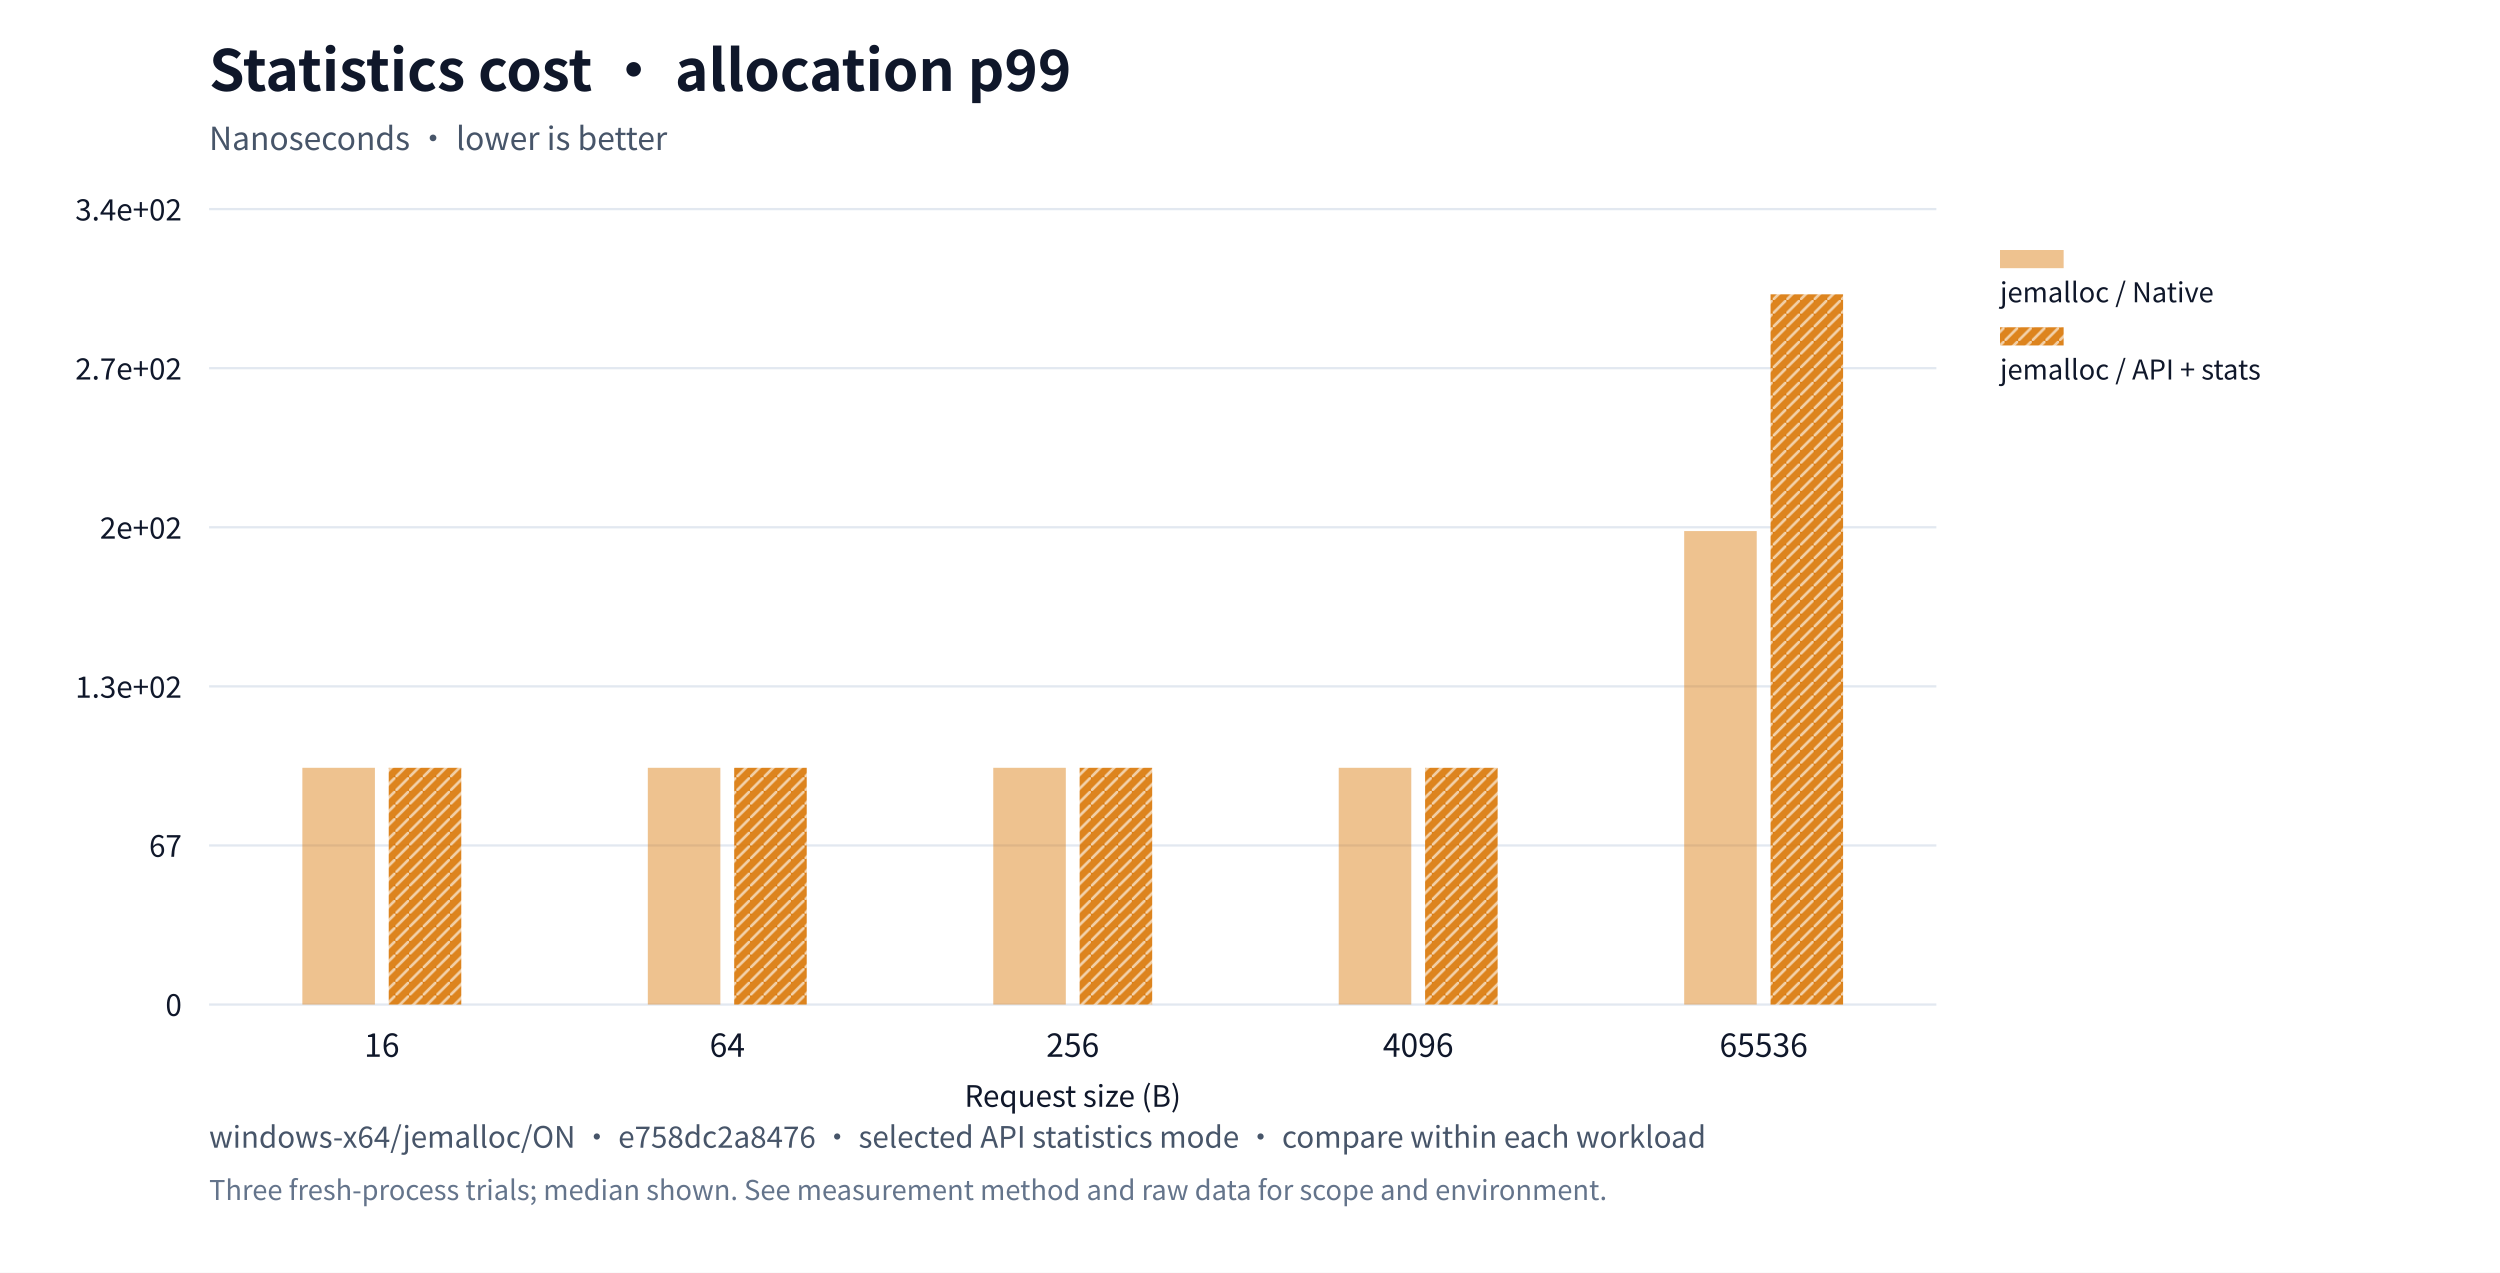
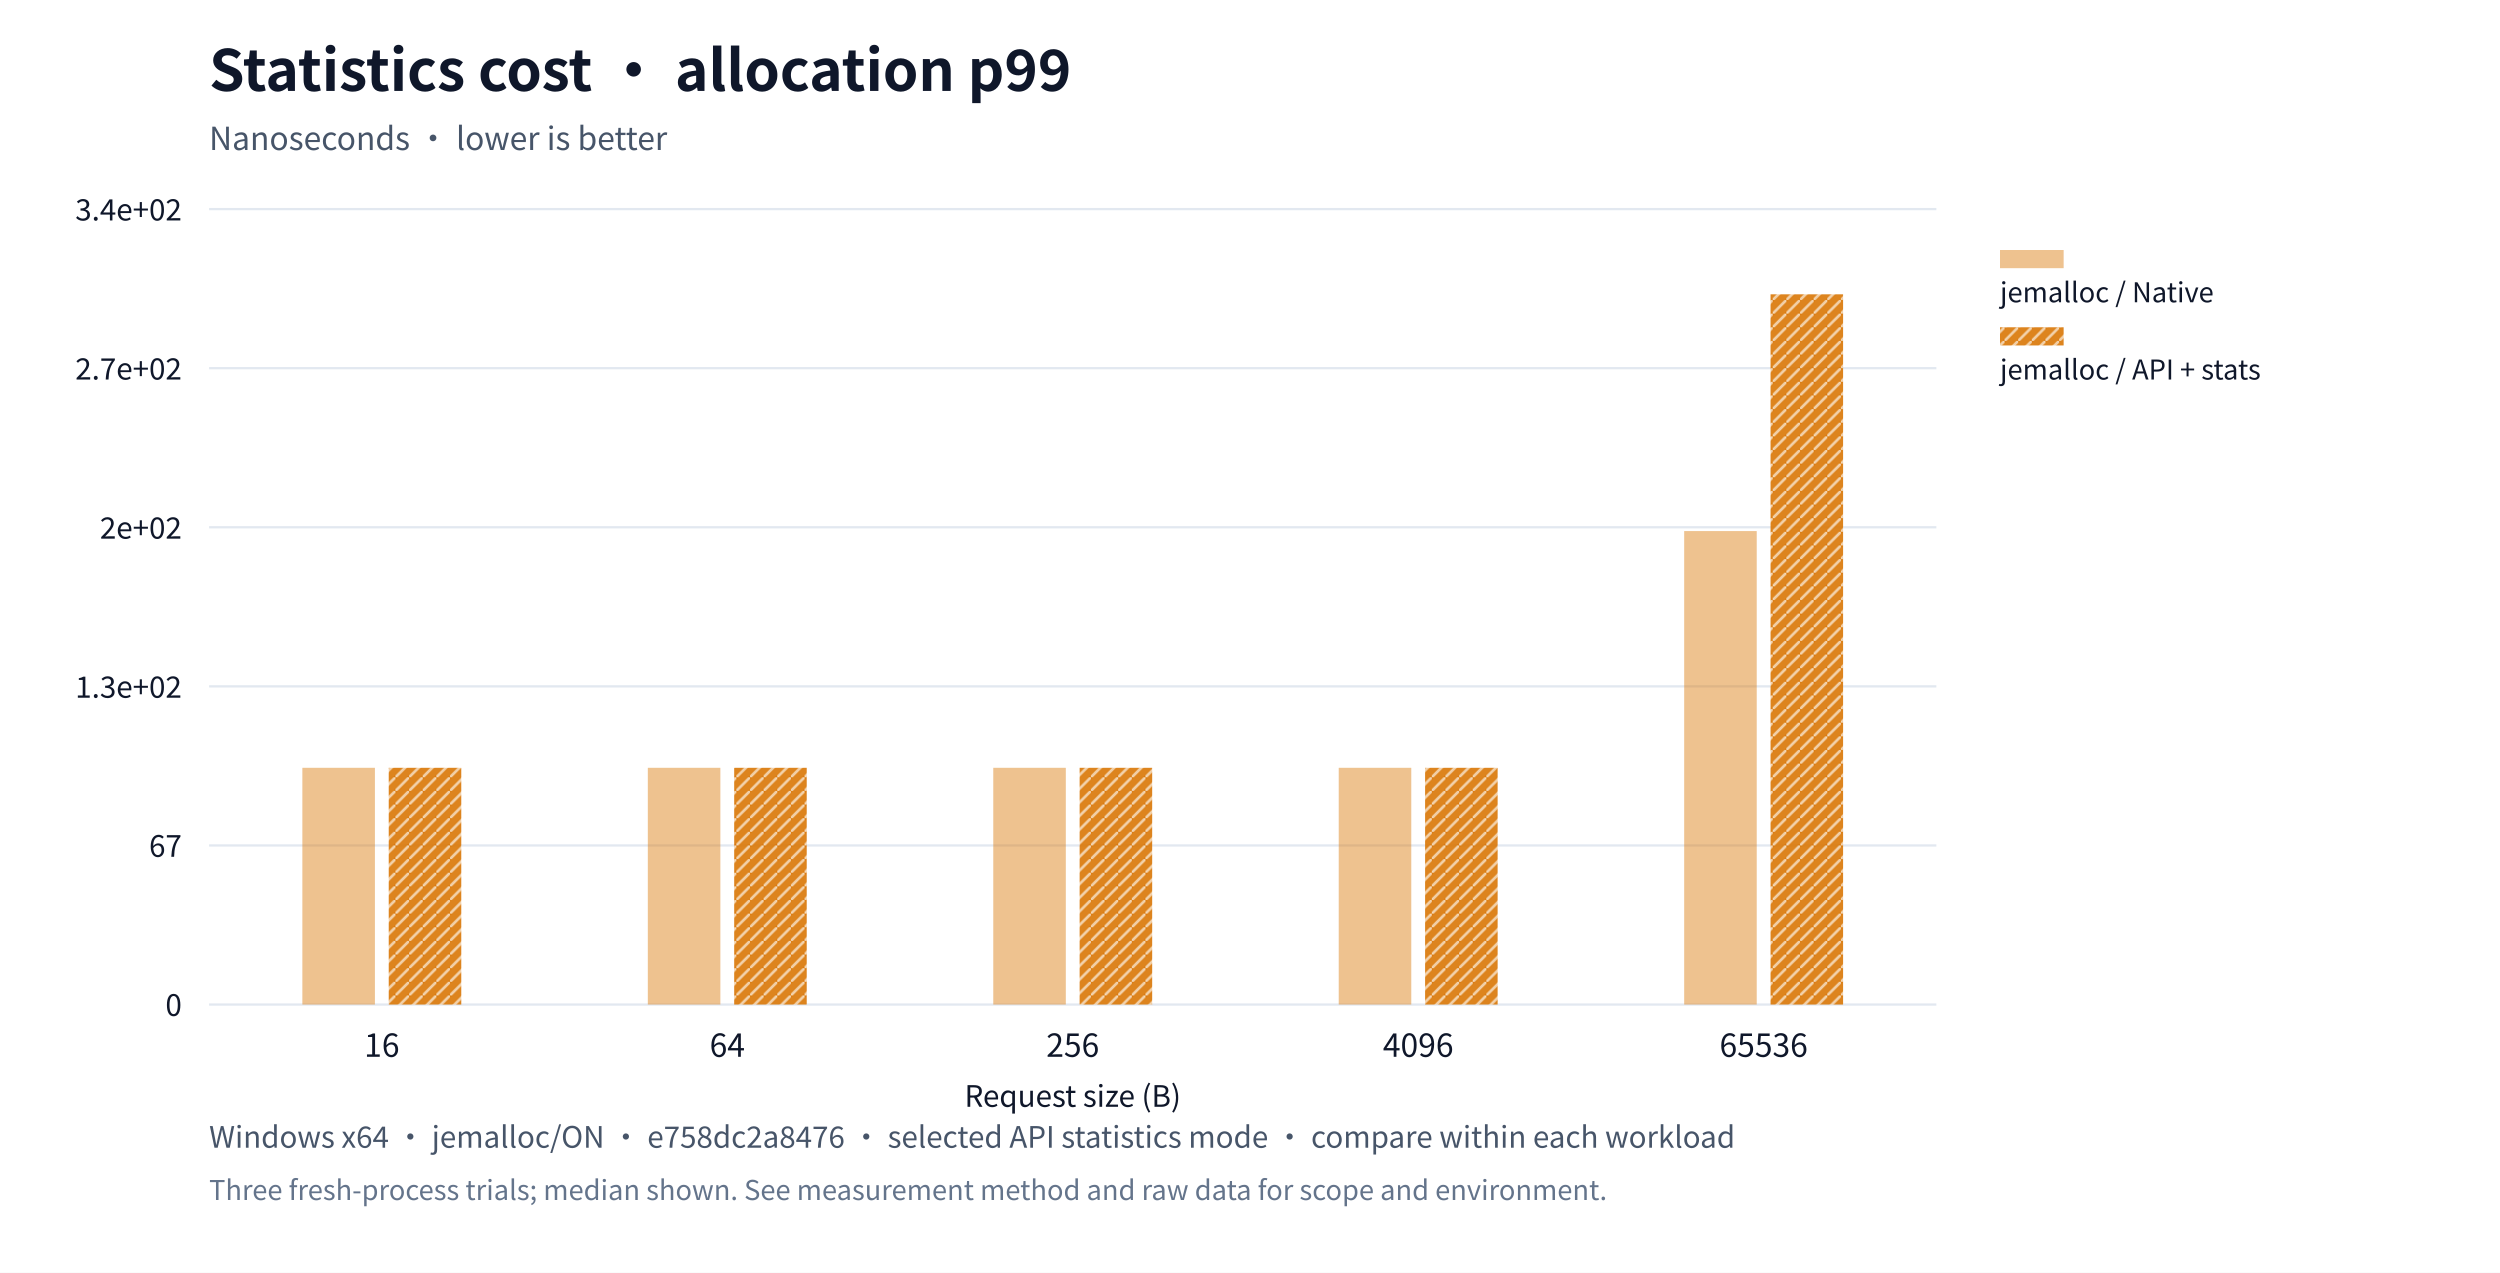
<svg xmlns="http://www.w3.org/2000/svg" xml:lang="en" viewBox="0 0 1100 560" role="img">
  <rect width="1100" height="560" fill="#ffffff" />
  <g font-family="system-ui,Segoe UI,Microsoft YaHei,PingFang SC,Noto Sans CJK SC,sans-serif" fill="#0f172a">
    <text x="92" y="40" font-size="25" font-weight="650">Statistics cost · allocation p99</text>
    <text x="92" y="66" font-size="14" fill="#475569">Nanoseconds · lower is better</text>
    <defs>
      <pattern id="standard-basic" width="6" height="6" patternUnits="userSpaceOnUse">
        <rect width="6" height="6" fill="#64748b" />
        <path d="M0,6L6,0" stroke="#ffffff" stroke-opacity="0.6" stroke-width="1.2" />
      </pattern>
      <pattern id="mimalloc-basic" width="6" height="6" patternUnits="userSpaceOnUse">
        <rect width="6" height="6" fill="#0284c7" />
        <path d="M0,6L6,0" stroke="#ffffff" stroke-opacity="0.6" stroke-width="1.2" />
      </pattern>
      <pattern id="jemalloc-basic" width="6" height="6" patternUnits="userSpaceOnUse">
        <rect width="6" height="6" fill="#d97706" />
        <path d="M0,6L6,0" stroke="#ffffff" stroke-opacity="0.6" stroke-width="1.2" />
      </pattern>
    </defs>
    <path d="M92,442.0h760" stroke="#e2e8f0" />
    <text x="80" y="447.0" text-anchor="end" font-size="13">0</text>
    <path d="M92,372.0h760" stroke="#e2e8f0" />
    <text x="80" y="377.0" text-anchor="end" font-size="13">67</text>
    <path d="M92,302.0h760" stroke="#e2e8f0" />
    <text x="80" y="307.0" text-anchor="end" font-size="13">1.3e+02</text>
    <path d="M92,232.0h760" stroke="#e2e8f0" />
    <text x="80" y="237.0" text-anchor="end" font-size="13">2e+02</text>
    <path d="M92,162.0h760" stroke="#e2e8f0" />
    <text x="80" y="167.0" text-anchor="end" font-size="13">2.7e+02</text>
    <path d="M92,92.0h760" stroke="#e2e8f0" />
    <text x="80" y="97.0" text-anchor="end" font-size="13">3.4e+02</text>
    <text x="168.0" y="465" text-anchor="middle" font-size="14">16</text>
    <text x="320.0" y="465" text-anchor="middle" font-size="14">64</text>
    <text x="472.0" y="465" text-anchor="middle" font-size="14">256</text>
    <text x="624.0" y="465" text-anchor="middle" font-size="14">4096</text>
    <text x="776.0" y="465" text-anchor="middle" font-size="14">65536</text>
    <rect data-path="native" x="133.04" y="337.833" width="31.92" height="104.167" fill="#d97706" opacity="0.45" />
    <rect data-path="native" x="285.04" y="337.833" width="31.92" height="104.167" fill="#d97706" opacity="0.45" />
    <rect data-path="native" x="437.04" y="337.833" width="31.92" height="104.167" fill="#d97706" opacity="0.45" />
    <rect data-path="native" x="589.04" y="337.833" width="31.92" height="104.167" fill="#d97706" opacity="0.45" />
    <rect data-path="native" x="741.04" y="233.667" width="31.92" height="208.333" fill="#d97706" opacity="0.45" />
    <rect data-path="native" x="880" y="110" width="28" height="8" fill="#d97706" opacity="0.45" />
    <text x="880" y="133" font-size="12">jemalloc / Native</text>
    <rect data-path="basic" x="171.04" y="337.833" width="31.92" height="104.167" fill="url(#jemalloc-basic)" opacity="0.9" />
    <rect data-path="basic" x="323.04" y="337.833" width="31.92" height="104.167" fill="url(#jemalloc-basic)" opacity="0.9" />
    <rect data-path="basic" x="475.04" y="337.833" width="31.92" height="104.167" fill="url(#jemalloc-basic)" opacity="0.9" />
    <rect data-path="basic" x="627.04" y="337.833" width="31.92" height="104.167" fill="url(#jemalloc-basic)" opacity="0.9" />
    <rect data-path="basic" x="779.04" y="129.5" width="31.92" height="312.5" fill="url(#jemalloc-basic)" opacity="0.9" />
    <rect data-path="basic" x="880" y="144" width="28" height="8" fill="url(#jemalloc-basic)" opacity="0.9" />
    <text x="880" y="167" font-size="12">jemalloc / API + stats</text>
    <text x="472" y="487" text-anchor="middle" font-size="13">Request size (B)</text>
-     <text x="92" y="505" font-size="13" fill="#475569">windows-x64/jemalloc/ON · e758dc2a8476 · selected API statistics mode · compare within each workload</text>
+     <text x="92" y="505" font-size="13" fill="#475569">Windows x64 · jemalloc/ON · e758dc2a8476 · selected API statistics mode · compare within each workload</text>
    <text x="92" y="528" font-size="12" fill="#64748b">Three fresh-process trials; median shown. See measurement method and raw data for scope and environment.</text>
  </g>
</svg>
